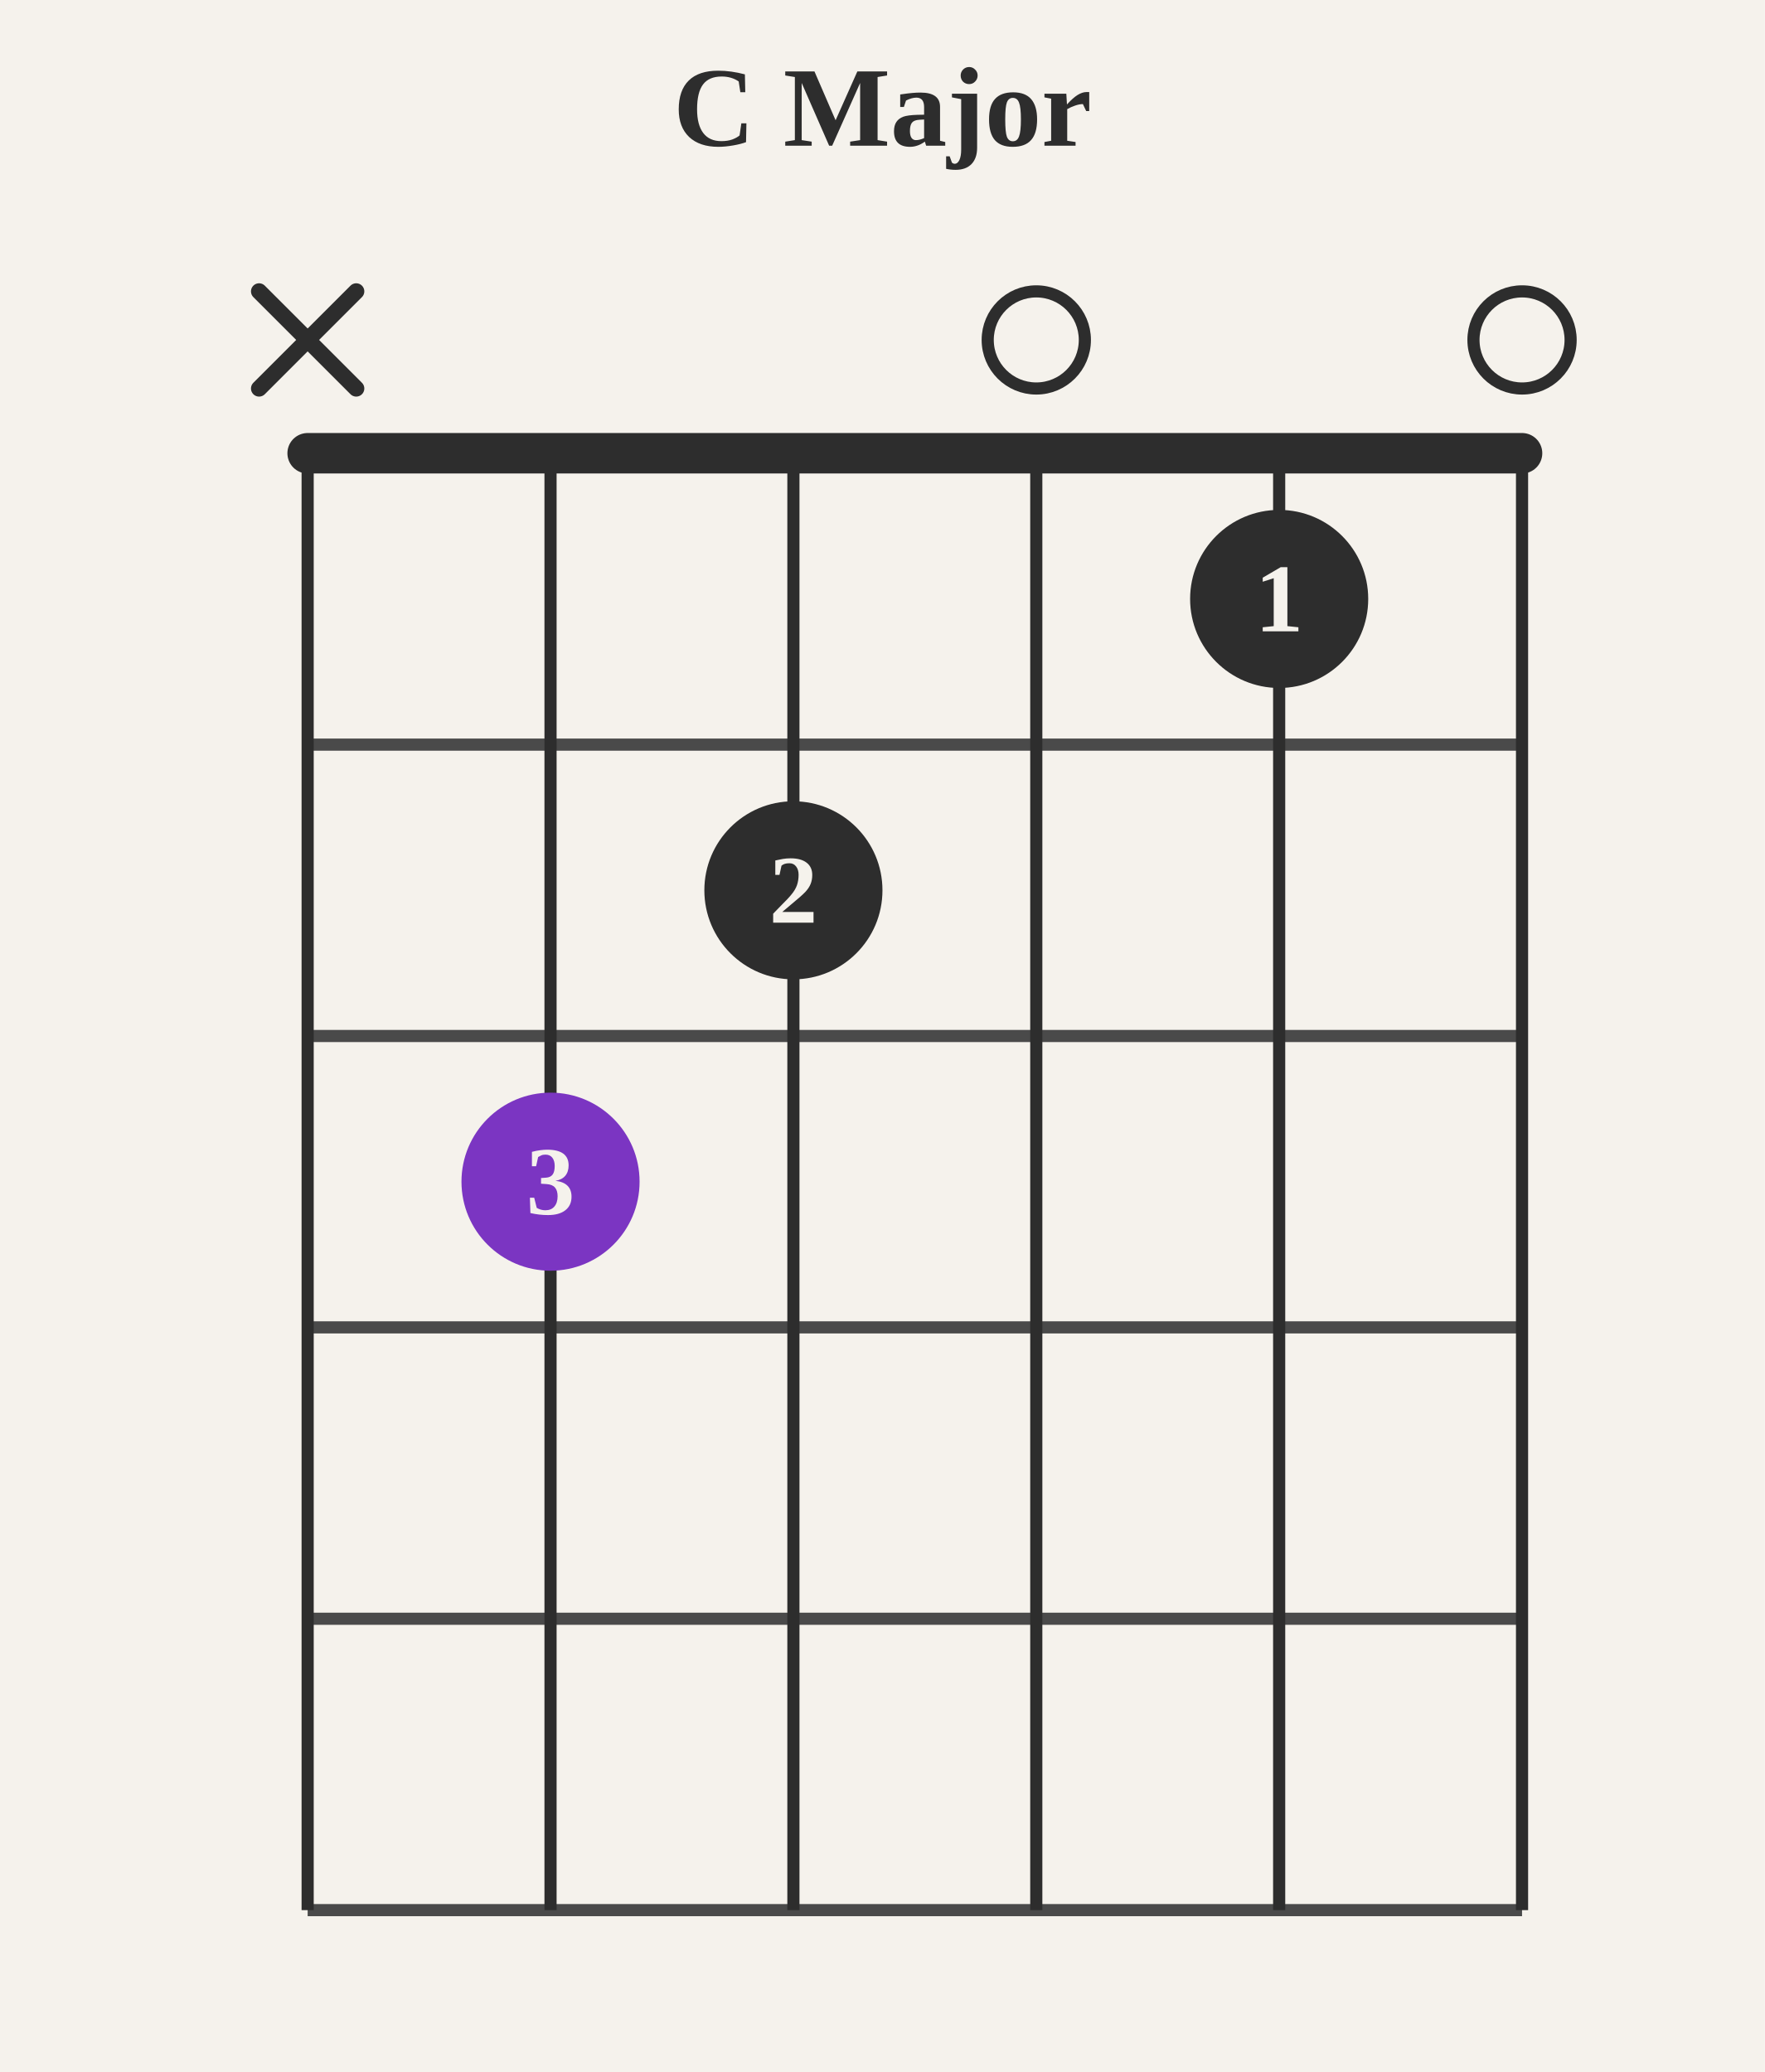
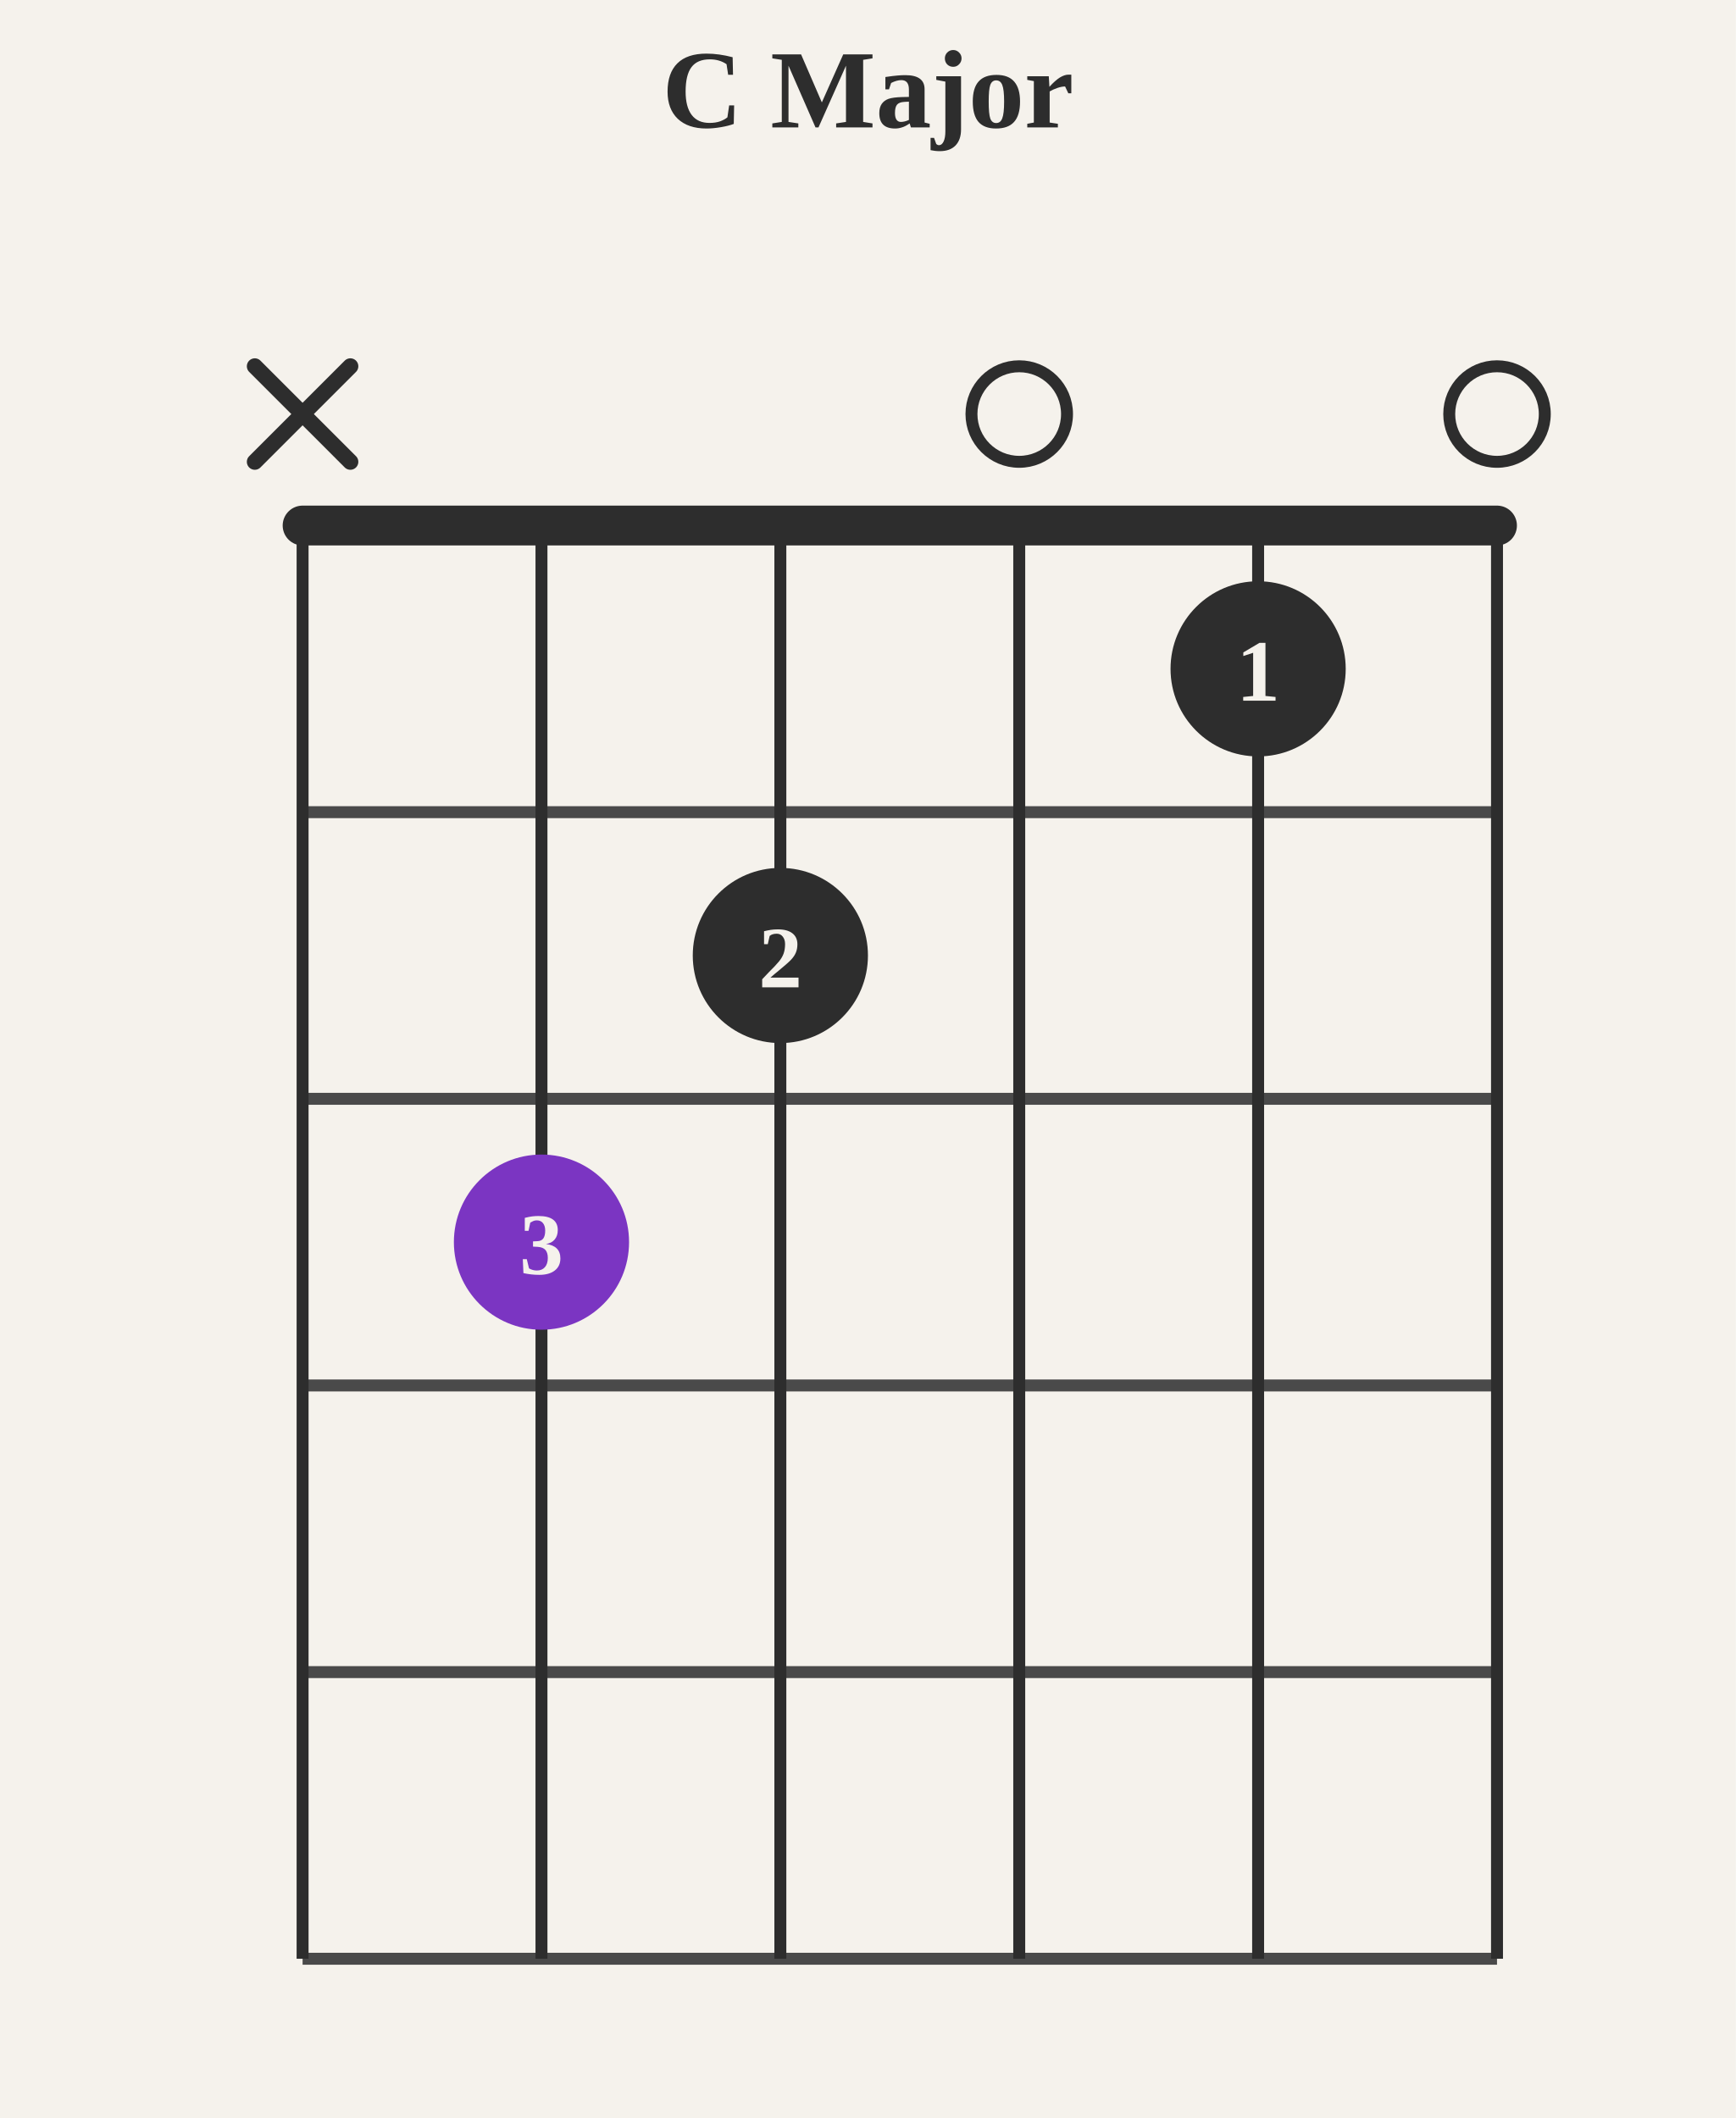
- <svg xmlns="http://www.w3.org/2000/svg" baseProfile="full" height="256" version="1.1" viewBox="0,0,218,256" width="218">
+ <svg xmlns="http://www.w3.org/2000/svg" baseProfile="full" height="266" version="1.1" viewBox="0,0,218,266" width="218">
  <defs />
-   <rect fill="#F5F2EC" height="256" width="218" x="0" y="0" />
-   <text fill="#2D2D2D" font-family="Georgia, &quot;Times New Roman&quot;, serif" font-size="14" font-weight="bold" text-anchor="middle" x="109.0" y="18">C Major</text>
-   <line stroke="#2D2D2D" stroke-linecap="round" stroke-width="2" x1="32" x2="44" y1="36" y2="48" />
-   <line stroke="#2D2D2D" stroke-linecap="round" stroke-width="2" x1="44" x2="32" y1="36" y2="48" />
-   <circle cx="128" cy="42" fill="none" r="6" stroke="#2D2D2D" stroke-width="1.5" />
-   <circle cx="188" cy="42" fill="none" r="6" stroke="#2D2D2D" stroke-width="1.5" />
-   <line stroke="#2D2D2D" stroke-linecap="round" stroke-width="5" x1="38" x2="188" y1="56" y2="56" />
-   <line stroke="#4A4A4A" stroke-width="1.5" x1="38" x2="188" y1="92" y2="92" />
-   <line stroke="#4A4A4A" stroke-width="1.5" x1="38" x2="188" y1="128" y2="128" />
-   <line stroke="#4A4A4A" stroke-width="1.5" x1="38" x2="188" y1="164" y2="164" />
-   <line stroke="#4A4A4A" stroke-width="1.5" x1="38" x2="188" y1="200" y2="200" />
-   <line stroke="#4A4A4A" stroke-width="1.5" x1="38" x2="188" y1="236" y2="236" />
-   <line stroke="#2D2D2D" stroke-width="1.5" x1="38" x2="38" y1="56" y2="236" />
-   <line stroke="#2D2D2D" stroke-width="1.5" x1="68" x2="68" y1="56" y2="236" />
-   <line stroke="#2D2D2D" stroke-width="1.5" x1="98" x2="98" y1="56" y2="236" />
-   <line stroke="#2D2D2D" stroke-width="1.5" x1="128" x2="128" y1="56" y2="236" />
-   <line stroke="#2D2D2D" stroke-width="1.5" x1="158" x2="158" y1="56" y2="236" />
-   <line stroke="#2D2D2D" stroke-width="1.5" x1="188" x2="188" y1="56" y2="236" />
-   <circle cx="68" cy="146.0" fill="#7B35C2" r="11" />
-   <text fill="#F5F2EC" font-family="Georgia, &quot;Times New Roman&quot;, serif" font-size="12" font-weight="bold" text-anchor="middle" x="68" y="150.0">3</text>
-   <circle cx="98" cy="110.0" fill="#2D2D2D" r="11" />
-   <text fill="#F5F2EC" font-family="Georgia, &quot;Times New Roman&quot;, serif" font-size="12" font-weight="bold" text-anchor="middle" x="98" y="114.0">2</text>
-   <circle cx="158" cy="74.0" fill="#2D2D2D" r="11" />
-   <text fill="#F5F2EC" font-family="Georgia, &quot;Times New Roman&quot;, serif" font-size="12" font-weight="bold" text-anchor="middle" x="158" y="78.0">1</text>
+   <rect fill="#F5F2EC" height="266" width="218" x="0" y="0" />
+   <text fill="#2D2D2D" font-family="Georgia, &quot;Times New Roman&quot;, serif" font-size="14" font-weight="bold" text-anchor="middle" x="109.0" y="16">C Major</text>
+   <line stroke="#2D2D2D" stroke-linecap="round" stroke-width="2" x1="32" x2="44" y1="46" y2="58" />
+   <line stroke="#2D2D2D" stroke-linecap="round" stroke-width="2" x1="44" x2="32" y1="46" y2="58" />
+   <circle cx="128" cy="52" fill="none" r="6" stroke="#2D2D2D" stroke-width="1.5" />
+   <circle cx="188" cy="52" fill="none" r="6" stroke="#2D2D2D" stroke-width="1.5" />
+   <line stroke="#2D2D2D" stroke-linecap="round" stroke-width="5" x1="38" x2="188" y1="66" y2="66" />
+   <line stroke="#4A4A4A" stroke-width="1.5" x1="38" x2="188" y1="102" y2="102" />
+   <line stroke="#4A4A4A" stroke-width="1.5" x1="38" x2="188" y1="138" y2="138" />
+   <line stroke="#4A4A4A" stroke-width="1.5" x1="38" x2="188" y1="174" y2="174" />
+   <line stroke="#4A4A4A" stroke-width="1.5" x1="38" x2="188" y1="210" y2="210" />
+   <line stroke="#4A4A4A" stroke-width="1.5" x1="38" x2="188" y1="246" y2="246" />
+   <line stroke="#2D2D2D" stroke-width="1.5" x1="38" x2="38" y1="66" y2="246" />
+   <line stroke="#2D2D2D" stroke-width="1.5" x1="68" x2="68" y1="66" y2="246" />
+   <line stroke="#2D2D2D" stroke-width="1.5" x1="98" x2="98" y1="66" y2="246" />
+   <line stroke="#2D2D2D" stroke-width="1.5" x1="128" x2="128" y1="66" y2="246" />
+   <line stroke="#2D2D2D" stroke-width="1.5" x1="158" x2="158" y1="66" y2="246" />
+   <line stroke="#2D2D2D" stroke-width="1.5" x1="188" x2="188" y1="66" y2="246" />
+   <circle cx="68" cy="156.0" fill="#7B35C2" r="11" />
+   <text fill="#F5F2EC" font-family="Georgia, &quot;Times New Roman&quot;, serif" font-size="11" font-weight="bold" text-anchor="middle" x="68" y="160.0">3</text>
+   <circle cx="98" cy="120.0" fill="#2D2D2D" r="11" />
+   <text fill="#F5F2EC" font-family="Georgia, &quot;Times New Roman&quot;, serif" font-size="11" font-weight="bold" text-anchor="middle" x="98" y="124.0">2</text>
+   <circle cx="158" cy="84.0" fill="#2D2D2D" r="11" />
+   <text fill="#F5F2EC" font-family="Georgia, &quot;Times New Roman&quot;, serif" font-size="11" font-weight="bold" text-anchor="middle" x="158" y="88.0">1</text>
</svg>
